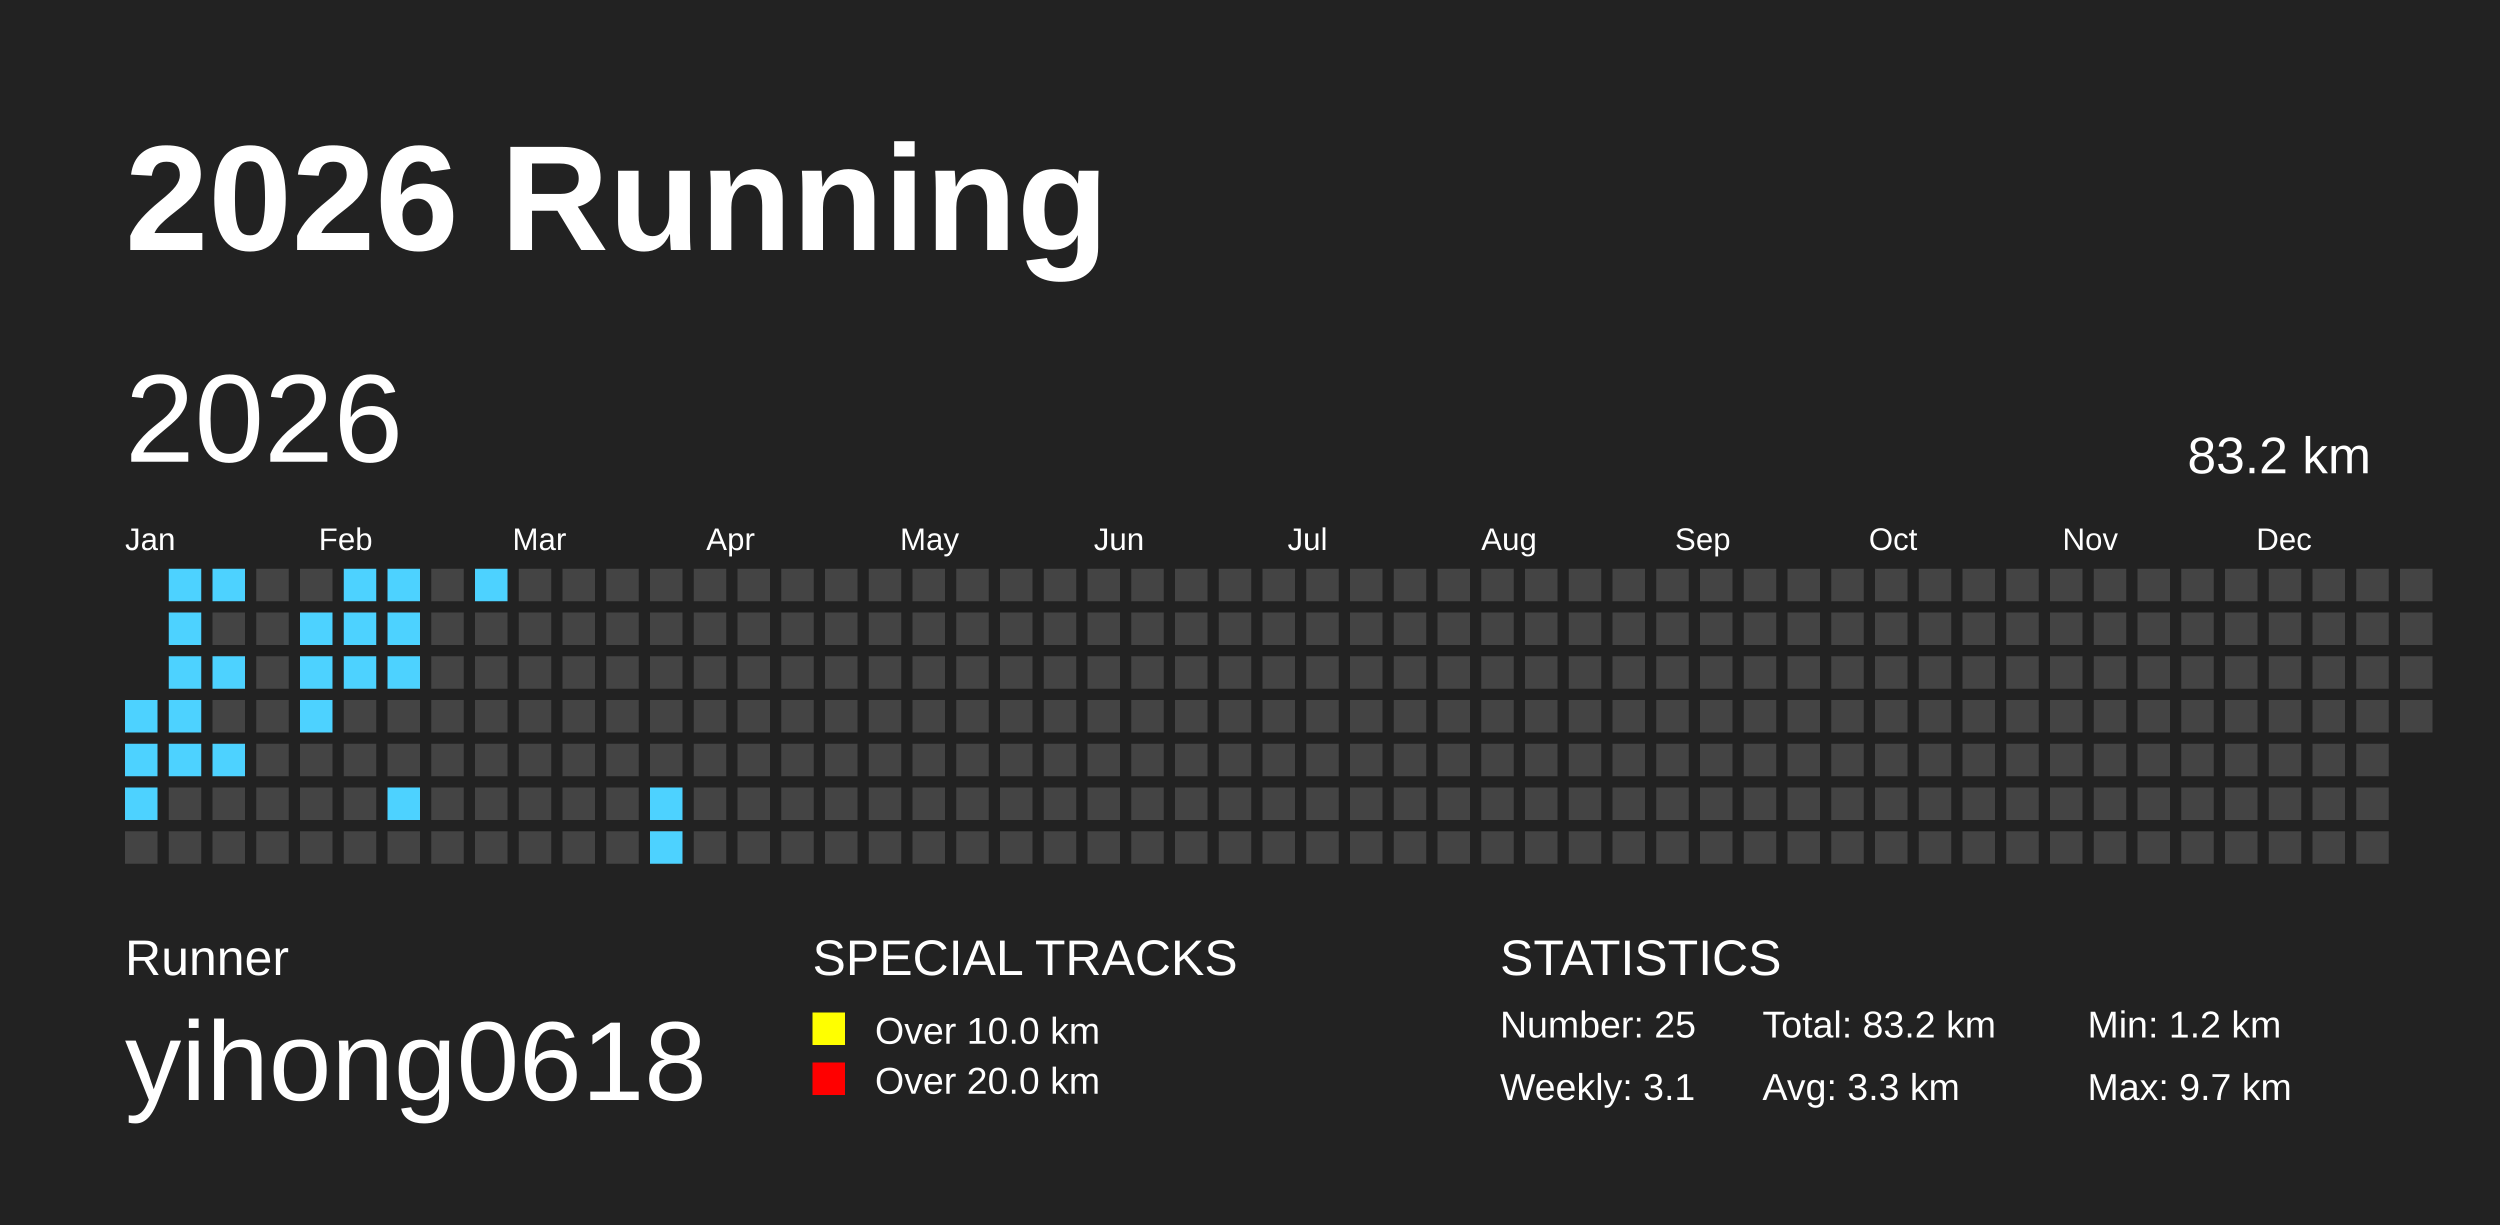
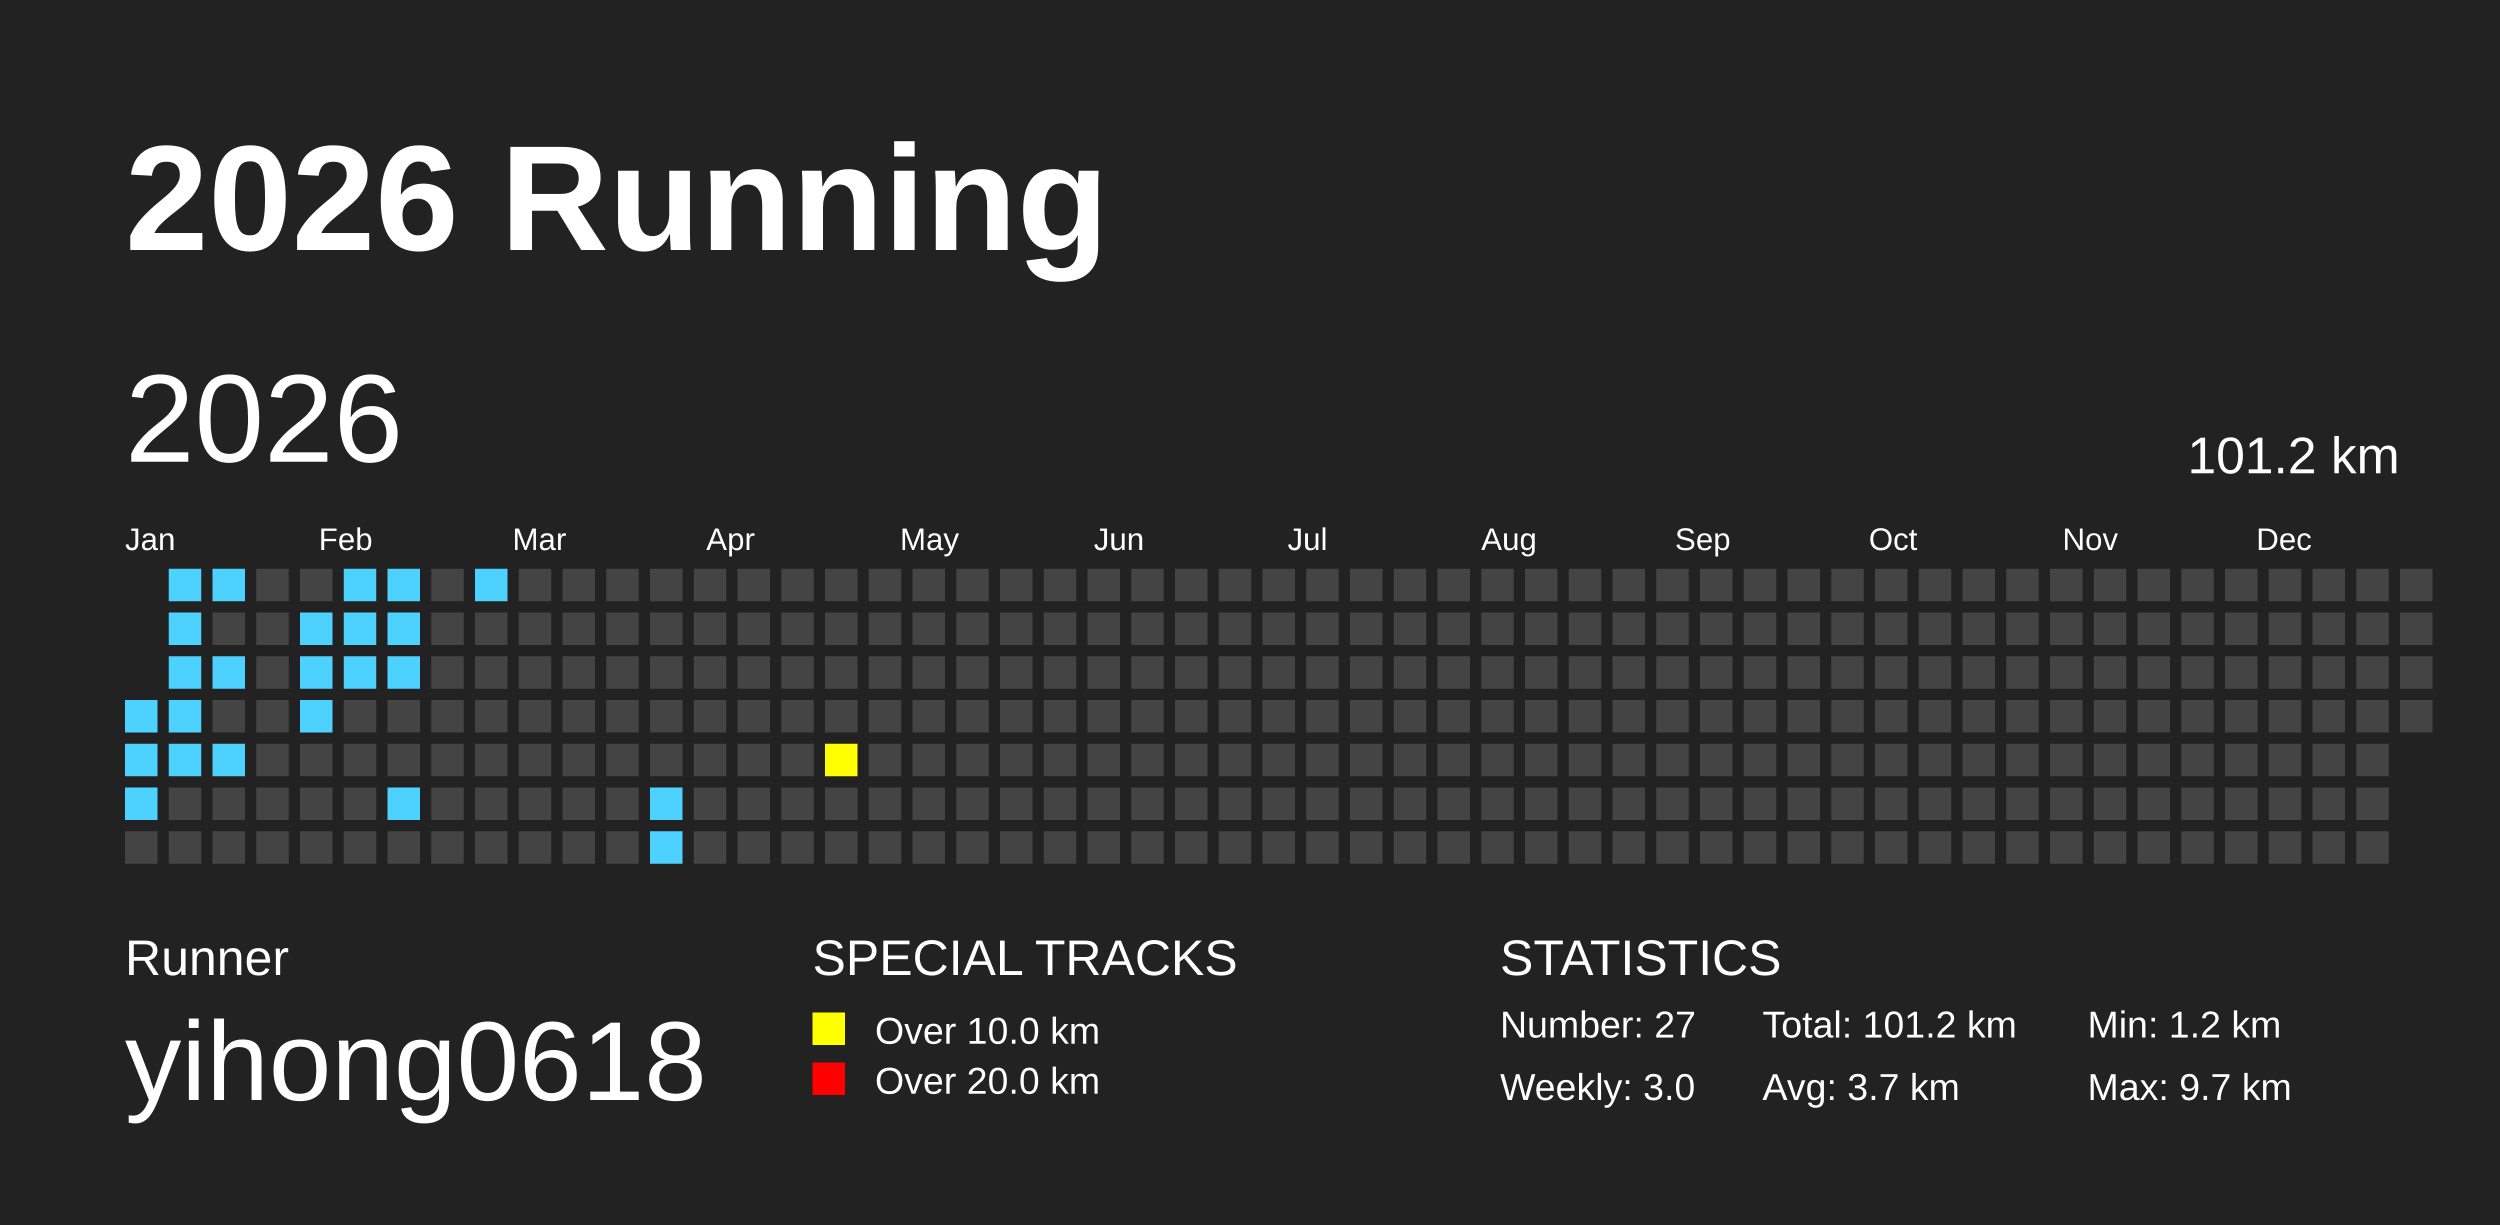
<svg xmlns="http://www.w3.org/2000/svg" baseProfile="full" height="98mm" version="1.1" viewBox="0,0,200,98" width="200mm">
  <defs />
  <rect fill="#222222" height="98" width="200" x="0" y="0" />
  <text fill="#FFFFFF" style="font-size:12px; font-family:Arial; font-weight:bold;" x="10" y="20">2026 Running</text>
  <text fill="#FFFFFF" style="font-size:4px; font-family:Arial" x="10" y="78">Runner</text>
  <text fill="#FFFFFF" style="font-size:9px; font-family:Arial" x="10" y="88">yihong0618</text>
  <text fill="#FFFFFF" style="font-size:4px; font-family:Arial" x="65" y="78">SPECIAL TRACKS</text>
  <rect fill="yellow" height="2.6" width="2.6" x="65" y="81" />
  <text fill="#FFFFFF" style="font-size:3px; font-family:Arial" x="70" y="83.5">Over 10.0 km</text>
  <rect fill="red" height="2.6" width="2.6" x="65" y="85" />
  <text fill="#FFFFFF" style="font-size:3px; font-family:Arial" x="70" y="87.5">Over 20.0 km</text>
  <text fill="#FFFFFF" style="font-size:4px; font-family:Arial" x="120" y="78">STATISTICS</text>
-   <text fill="#FFFFFF" style="font-size:3px; font-family:Arial" x="120" y="83">Number: 25</text>
-   <text fill="#FFFFFF" style="font-size:3px; font-family:Arial" x="120" y="88">Weekly: 3.1</text>
-   <text fill="#FFFFFF" style="font-size:3px; font-family:Arial" x="141" y="83">Total: 83.2 km</text>
-   <text fill="#FFFFFF" style="font-size:3px; font-family:Arial" x="141" y="88">Avg: 3.3 km</text>
+   <text fill="#FFFFFF" style="font-size:3px; font-family:Arial" x="120" y="83">Number: 27</text>
+   <text fill="#FFFFFF" style="font-size:3px; font-family:Arial" x="120" y="88">Weekly: 3.0</text>
+   <text fill="#FFFFFF" style="font-size:3px; font-family:Arial" x="141" y="83">Total: 101.2 km</text>
+   <text fill="#FFFFFF" style="font-size:3px; font-family:Arial" x="141" y="88">Avg: 3.7 km</text>
  <text fill="#FFFFFF" style="font-size:3px; font-family:Arial" x="167" y="83">Min: 1.2 km</text>
  <text fill="#FFFFFF" style="font-size:3px; font-family:Arial" x="167" y="88">Max: 9.7 km</text>
  <text dominant-baseline="hanging" fill="#FFFFFF" style="font-size:10.0px; font-family:Arial;" x="10" y="30">2026</text>
-   <text dominant-baseline="hanging" fill="#FFFFFF" style="font-size:4.125px; font-family:Arial;" x="175" y="35">83.2 km</text>
+   <text dominant-baseline="hanging" fill="#FFFFFF" style="font-size:4.125px; font-family:Arial;" x="175" y="35">101.2 km</text>
  <text fill="#FFFFFF" style="font-size:2.5px; font-family:Arial" x="10.0" y="44">Jan</text>
  <text fill="#FFFFFF" style="font-size:2.5px; font-family:Arial" x="25.5" y="44">Feb</text>
  <text fill="#FFFFFF" style="font-size:2.5px; font-family:Arial" x="41.0" y="44">Mar</text>
  <text fill="#FFFFFF" style="font-size:2.5px; font-family:Arial" x="56.5" y="44">Apr</text>
  <text fill="#FFFFFF" style="font-size:2.5px; font-family:Arial" x="72.0" y="44">May</text>
  <text fill="#FFFFFF" style="font-size:2.5px; font-family:Arial" x="87.5" y="44">Jun</text>
  <text fill="#FFFFFF" style="font-size:2.5px; font-family:Arial" x="103.0" y="44">Jul</text>
  <text fill="#FFFFFF" style="font-size:2.5px; font-family:Arial" x="118.5" y="44">Aug</text>
  <text fill="#FFFFFF" style="font-size:2.5px; font-family:Arial" x="134.0" y="44">Sep</text>
  <text fill="#FFFFFF" style="font-size:2.5px; font-family:Arial" x="149.5" y="44">Oct</text>
  <text fill="#FFFFFF" style="font-size:2.5px; font-family:Arial" x="165.0" y="44">Nov</text>
  <text fill="#FFFFFF" style="font-size:2.5px; font-family:Arial" x="180.5" y="44">Dec</text>
  <rect fill="#4DD2FF" height="2.6" width="2.6" x="10.0" y="56.0" />
  <rect fill="#4DD2FF" height="2.6" width="2.6" x="10.0" y="59.5" />
  <rect fill="#4DD2FF" height="2.6" width="2.6" x="10.0" y="63.0" />
  <rect fill="#444444" height="2.6" width="2.6" x="10.0" y="66.5" />
  <rect fill="#4DD2FF" height="2.6" width="2.6" x="13.5" y="45.5" />
  <rect fill="#4DD2FF" height="2.6" width="2.6" x="13.5" y="49.0" />
  <rect fill="#4DD2FF" height="2.6" width="2.6" x="13.5" y="52.5" />
  <rect fill="#4DD2FF" height="2.6" width="2.6" x="13.5" y="56.0" />
  <rect fill="#4DD2FF" height="2.6" width="2.6" x="13.5" y="59.5" />
  <rect fill="#444444" height="2.6" width="2.6" x="13.5" y="63.0" />
  <rect fill="#444444" height="2.6" width="2.6" x="13.5" y="66.5" />
  <rect fill="#4DD2FF" height="2.6" width="2.6" x="17.0" y="45.5" />
  <rect fill="#444444" height="2.6" width="2.6" x="17.0" y="49.0" />
  <rect fill="#4DD2FF" height="2.6" width="2.6" x="17.0" y="52.5" />
  <rect fill="#444444" height="2.6" width="2.6" x="17.0" y="56.0" />
  <rect fill="#4DD2FF" height="2.6" width="2.6" x="17.0" y="59.5" />
  <rect fill="#444444" height="2.6" width="2.6" x="17.0" y="63.0" />
  <rect fill="#444444" height="2.6" width="2.6" x="17.0" y="66.5" />
  <rect fill="#444444" height="2.6" width="2.6" x="20.5" y="45.5" />
  <rect fill="#444444" height="2.6" width="2.6" x="20.5" y="49.0" />
  <rect fill="#444444" height="2.6" width="2.6" x="20.5" y="52.5" />
  <rect fill="#444444" height="2.6" width="2.6" x="20.5" y="56.0" />
  <rect fill="#444444" height="2.6" width="2.6" x="20.5" y="59.5" />
  <rect fill="#444444" height="2.6" width="2.6" x="20.5" y="63.0" />
  <rect fill="#444444" height="2.6" width="2.6" x="20.5" y="66.5" />
  <rect fill="#444444" height="2.6" width="2.6" x="24.0" y="45.5" />
  <rect fill="#4DD2FF" height="2.6" width="2.6" x="24.0" y="49.0" />
  <rect fill="#4DD2FF" height="2.6" width="2.6" x="24.0" y="52.5" />
  <rect fill="#4DD2FF" height="2.6" width="2.6" x="24.0" y="56.0" />
  <rect fill="#444444" height="2.6" width="2.6" x="24.0" y="59.5" />
  <rect fill="#444444" height="2.6" width="2.6" x="24.0" y="63.0" />
  <rect fill="#444444" height="2.6" width="2.6" x="24.0" y="66.5" />
  <rect fill="#4DD2FF" height="2.6" width="2.6" x="27.5" y="45.5" />
  <rect fill="#4DD2FF" height="2.6" width="2.6" x="27.5" y="49.0" />
  <rect fill="#4DD2FF" height="2.6" width="2.6" x="27.5" y="52.5" />
  <rect fill="#444444" height="2.6" width="2.6" x="27.5" y="56.0" />
  <rect fill="#444444" height="2.6" width="2.6" x="27.5" y="59.5" />
  <rect fill="#444444" height="2.6" width="2.6" x="27.5" y="63.0" />
  <rect fill="#444444" height="2.6" width="2.6" x="27.5" y="66.5" />
  <rect fill="#4DD2FF" height="2.6" width="2.6" x="31.0" y="45.5" />
  <rect fill="#4DD2FF" height="2.6" width="2.6" x="31.0" y="49.0" />
  <rect fill="#4DD2FF" height="2.6" width="2.6" x="31.0" y="52.5" />
  <rect fill="#444444" height="2.6" width="2.6" x="31.0" y="56.0" />
  <rect fill="#444444" height="2.6" width="2.6" x="31.0" y="59.5" />
  <rect fill="#4DD2FF" height="2.6" width="2.6" x="31.0" y="63.0" />
  <rect fill="#444444" height="2.6" width="2.6" x="31.0" y="66.5" />
  <rect fill="#444444" height="2.6" width="2.6" x="34.5" y="45.5" />
  <rect fill="#444444" height="2.6" width="2.6" x="34.5" y="49.0" />
  <rect fill="#444444" height="2.6" width="2.6" x="34.5" y="52.5" />
  <rect fill="#444444" height="2.6" width="2.6" x="34.5" y="56.0" />
  <rect fill="#444444" height="2.6" width="2.6" x="34.5" y="59.5" />
  <rect fill="#444444" height="2.6" width="2.6" x="34.5" y="63.0" />
  <rect fill="#444444" height="2.6" width="2.6" x="34.5" y="66.5" />
  <rect fill="#4DD2FF" height="2.6" width="2.6" x="38.0" y="45.5" />
  <rect fill="#444444" height="2.6" width="2.6" x="38.0" y="49.0" />
  <rect fill="#444444" height="2.6" width="2.6" x="38.0" y="52.5" />
  <rect fill="#444444" height="2.6" width="2.6" x="38.0" y="56.0" />
  <rect fill="#444444" height="2.6" width="2.6" x="38.0" y="59.5" />
  <rect fill="#444444" height="2.6" width="2.6" x="38.0" y="63.0" />
  <rect fill="#444444" height="2.6" width="2.6" x="38.0" y="66.5" />
  <rect fill="#444444" height="2.6" width="2.6" x="41.5" y="45.5" />
  <rect fill="#444444" height="2.6" width="2.6" x="41.5" y="49.0" />
  <rect fill="#444444" height="2.6" width="2.6" x="41.5" y="52.5" />
  <rect fill="#444444" height="2.6" width="2.6" x="41.5" y="56.0" />
  <rect fill="#444444" height="2.6" width="2.6" x="41.5" y="59.5" />
  <rect fill="#444444" height="2.6" width="2.6" x="41.5" y="63.0" />
  <rect fill="#444444" height="2.6" width="2.6" x="41.5" y="66.5" />
  <rect fill="#444444" height="2.6" width="2.6" x="45.0" y="45.5" />
  <rect fill="#444444" height="2.6" width="2.6" x="45.0" y="49.0" />
  <rect fill="#444444" height="2.6" width="2.6" x="45.0" y="52.5" />
  <rect fill="#444444" height="2.6" width="2.6" x="45.0" y="56.0" />
  <rect fill="#444444" height="2.6" width="2.6" x="45.0" y="59.5" />
  <rect fill="#444444" height="2.6" width="2.6" x="45.0" y="63.0" />
  <rect fill="#444444" height="2.6" width="2.6" x="45.0" y="66.5" />
  <rect fill="#444444" height="2.6" width="2.6" x="48.5" y="45.5" />
  <rect fill="#444444" height="2.6" width="2.6" x="48.5" y="49.0" />
  <rect fill="#444444" height="2.6" width="2.6" x="48.5" y="52.5" />
  <rect fill="#444444" height="2.6" width="2.6" x="48.5" y="56.0" />
  <rect fill="#444444" height="2.6" width="2.6" x="48.5" y="59.5" />
  <rect fill="#444444" height="2.6" width="2.6" x="48.5" y="63.0" />
  <rect fill="#444444" height="2.6" width="2.6" x="48.5" y="66.5" />
  <rect fill="#444444" height="2.6" width="2.6" x="52.0" y="45.5" />
  <rect fill="#444444" height="2.6" width="2.6" x="52.0" y="49.0" />
  <rect fill="#444444" height="2.6" width="2.6" x="52.0" y="52.5" />
  <rect fill="#444444" height="2.6" width="2.6" x="52.0" y="56.0" />
  <rect fill="#444444" height="2.6" width="2.6" x="52.0" y="59.5" />
  <rect fill="#4DD2FF" height="2.6" width="2.6" x="52.0" y="63.0" />
  <rect fill="#4DD2FF" height="2.6" width="2.6" x="52.0" y="66.5" />
  <rect fill="#444444" height="2.6" width="2.6" x="55.5" y="45.5" />
  <rect fill="#444444" height="2.6" width="2.6" x="55.5" y="49.0" />
  <rect fill="#444444" height="2.6" width="2.6" x="55.5" y="52.5" />
  <rect fill="#444444" height="2.6" width="2.6" x="55.5" y="56.0" />
  <rect fill="#444444" height="2.6" width="2.6" x="55.5" y="59.5" />
  <rect fill="#444444" height="2.6" width="2.6" x="55.5" y="63.0" />
  <rect fill="#444444" height="2.6" width="2.6" x="55.5" y="66.5" />
  <rect fill="#444444" height="2.6" width="2.6" x="59.0" y="45.5" />
  <rect fill="#444444" height="2.6" width="2.6" x="59.0" y="49.0" />
  <rect fill="#444444" height="2.6" width="2.6" x="59.0" y="52.5" />
  <rect fill="#444444" height="2.6" width="2.6" x="59.0" y="56.0" />
  <rect fill="#444444" height="2.6" width="2.6" x="59.0" y="59.5" />
  <rect fill="#444444" height="2.6" width="2.6" x="59.0" y="63.0" />
  <rect fill="#444444" height="2.6" width="2.6" x="59.0" y="66.5" />
  <rect fill="#444444" height="2.6" width="2.6" x="62.5" y="45.5" />
  <rect fill="#444444" height="2.6" width="2.6" x="62.5" y="49.0" />
  <rect fill="#444444" height="2.6" width="2.6" x="62.5" y="52.5" />
  <rect fill="#444444" height="2.6" width="2.6" x="62.5" y="56.0" />
  <rect fill="#444444" height="2.6" width="2.6" x="62.5" y="59.5" />
  <rect fill="#444444" height="2.6" width="2.6" x="62.5" y="63.0" />
  <rect fill="#444444" height="2.6" width="2.6" x="62.5" y="66.5" />
  <rect fill="#444444" height="2.6" width="2.6" x="66.0" y="45.5" />
  <rect fill="#444444" height="2.6" width="2.6" x="66.0" y="49.0" />
  <rect fill="#444444" height="2.6" width="2.6" x="66.0" y="52.5" />
  <rect fill="#444444" height="2.6" width="2.6" x="66.0" y="56.0" />
-   <rect fill="#444444" height="2.6" width="2.6" x="66.0" y="59.5" />
+   <rect fill="yellow" height="2.6" width="2.6" x="66.0" y="59.5" />
  <rect fill="#444444" height="2.6" width="2.6" x="66.0" y="63.0" />
  <rect fill="#444444" height="2.6" width="2.6" x="66.0" y="66.5" />
  <rect fill="#444444" height="2.6" width="2.6" x="69.5" y="45.5" />
  <rect fill="#444444" height="2.6" width="2.6" x="69.5" y="49.0" />
  <rect fill="#444444" height="2.6" width="2.6" x="69.5" y="52.5" />
  <rect fill="#444444" height="2.6" width="2.6" x="69.5" y="56.0" />
  <rect fill="#444444" height="2.6" width="2.6" x="69.5" y="59.5" />
  <rect fill="#444444" height="2.6" width="2.6" x="69.5" y="63.0" />
  <rect fill="#444444" height="2.6" width="2.6" x="69.5" y="66.5" />
  <rect fill="#444444" height="2.6" width="2.6" x="73.0" y="45.5" />
  <rect fill="#444444" height="2.6" width="2.6" x="73.0" y="49.0" />
  <rect fill="#444444" height="2.6" width="2.6" x="73.0" y="52.5" />
  <rect fill="#444444" height="2.6" width="2.6" x="73.0" y="56.0" />
  <rect fill="#444444" height="2.6" width="2.6" x="73.0" y="59.5" />
  <rect fill="#444444" height="2.6" width="2.6" x="73.0" y="63.0" />
  <rect fill="#444444" height="2.6" width="2.6" x="73.0" y="66.5" />
  <rect fill="#444444" height="2.6" width="2.6" x="76.5" y="45.5" />
  <rect fill="#444444" height="2.6" width="2.6" x="76.5" y="49.0" />
  <rect fill="#444444" height="2.6" width="2.6" x="76.5" y="52.5" />
  <rect fill="#444444" height="2.6" width="2.6" x="76.5" y="56.0" />
  <rect fill="#444444" height="2.6" width="2.6" x="76.5" y="59.5" />
  <rect fill="#444444" height="2.6" width="2.6" x="76.5" y="63.0" />
  <rect fill="#444444" height="2.6" width="2.6" x="76.5" y="66.5" />
  <rect fill="#444444" height="2.6" width="2.6" x="80.0" y="45.5" />
  <rect fill="#444444" height="2.6" width="2.6" x="80.0" y="49.0" />
  <rect fill="#444444" height="2.6" width="2.6" x="80.0" y="52.5" />
  <rect fill="#444444" height="2.6" width="2.6" x="80.0" y="56.0" />
  <rect fill="#444444" height="2.6" width="2.6" x="80.0" y="59.5" />
  <rect fill="#444444" height="2.6" width="2.6" x="80.0" y="63.0" />
  <rect fill="#444444" height="2.6" width="2.6" x="80.0" y="66.5" />
  <rect fill="#444444" height="2.6" width="2.6" x="83.5" y="45.5" />
  <rect fill="#444444" height="2.6" width="2.6" x="83.5" y="49.0" />
  <rect fill="#444444" height="2.6" width="2.6" x="83.5" y="52.5" />
  <rect fill="#444444" height="2.6" width="2.6" x="83.5" y="56.0" />
  <rect fill="#444444" height="2.6" width="2.6" x="83.5" y="59.5" />
  <rect fill="#444444" height="2.6" width="2.6" x="83.5" y="63.0" />
  <rect fill="#444444" height="2.6" width="2.6" x="83.5" y="66.5" />
  <rect fill="#444444" height="2.6" width="2.6" x="87.0" y="45.5" />
  <rect fill="#444444" height="2.6" width="2.6" x="87.0" y="49.0" />
  <rect fill="#444444" height="2.6" width="2.6" x="87.0" y="52.5" />
  <rect fill="#444444" height="2.6" width="2.6" x="87.0" y="56.0" />
  <rect fill="#444444" height="2.6" width="2.6" x="87.0" y="59.5" />
  <rect fill="#444444" height="2.6" width="2.6" x="87.0" y="63.0" />
  <rect fill="#444444" height="2.6" width="2.6" x="87.0" y="66.5" />
  <rect fill="#444444" height="2.6" width="2.6" x="90.5" y="45.5" />
  <rect fill="#444444" height="2.6" width="2.6" x="90.5" y="49.0" />
  <rect fill="#444444" height="2.6" width="2.6" x="90.5" y="52.5" />
  <rect fill="#444444" height="2.6" width="2.6" x="90.5" y="56.0" />
  <rect fill="#444444" height="2.6" width="2.6" x="90.5" y="59.5" />
  <rect fill="#444444" height="2.6" width="2.6" x="90.5" y="63.0" />
  <rect fill="#444444" height="2.6" width="2.6" x="90.5" y="66.5" />
  <rect fill="#444444" height="2.6" width="2.6" x="94.0" y="45.5" />
  <rect fill="#444444" height="2.6" width="2.6" x="94.0" y="49.0" />
  <rect fill="#444444" height="2.6" width="2.6" x="94.0" y="52.5" />
  <rect fill="#444444" height="2.6" width="2.6" x="94.0" y="56.0" />
  <rect fill="#444444" height="2.6" width="2.6" x="94.0" y="59.5" />
  <rect fill="#444444" height="2.6" width="2.6" x="94.0" y="63.0" />
  <rect fill="#444444" height="2.6" width="2.6" x="94.0" y="66.5" />
  <rect fill="#444444" height="2.6" width="2.6" x="97.5" y="45.5" />
  <rect fill="#444444" height="2.6" width="2.6" x="97.5" y="49.0" />
  <rect fill="#444444" height="2.6" width="2.6" x="97.5" y="52.5" />
  <rect fill="#444444" height="2.6" width="2.6" x="97.5" y="56.0" />
  <rect fill="#444444" height="2.6" width="2.6" x="97.5" y="59.5" />
  <rect fill="#444444" height="2.6" width="2.6" x="97.5" y="63.0" />
  <rect fill="#444444" height="2.6" width="2.6" x="97.5" y="66.5" />
  <rect fill="#444444" height="2.6" width="2.6" x="101.0" y="45.5" />
  <rect fill="#444444" height="2.6" width="2.6" x="101.0" y="49.0" />
  <rect fill="#444444" height="2.6" width="2.6" x="101.0" y="52.5" />
  <rect fill="#444444" height="2.6" width="2.6" x="101.0" y="56.0" />
  <rect fill="#444444" height="2.6" width="2.6" x="101.0" y="59.5" />
  <rect fill="#444444" height="2.6" width="2.6" x="101.0" y="63.0" />
  <rect fill="#444444" height="2.6" width="2.6" x="101.0" y="66.5" />
  <rect fill="#444444" height="2.6" width="2.6" x="104.5" y="45.5" />
  <rect fill="#444444" height="2.6" width="2.6" x="104.5" y="49.0" />
  <rect fill="#444444" height="2.6" width="2.6" x="104.5" y="52.5" />
  <rect fill="#444444" height="2.6" width="2.6" x="104.5" y="56.0" />
  <rect fill="#444444" height="2.6" width="2.6" x="104.5" y="59.5" />
  <rect fill="#444444" height="2.6" width="2.6" x="104.5" y="63.0" />
  <rect fill="#444444" height="2.6" width="2.6" x="104.5" y="66.5" />
  <rect fill="#444444" height="2.6" width="2.6" x="108.0" y="45.5" />
  <rect fill="#444444" height="2.6" width="2.6" x="108.0" y="49.0" />
  <rect fill="#444444" height="2.6" width="2.6" x="108.0" y="52.5" />
  <rect fill="#444444" height="2.6" width="2.6" x="108.0" y="56.0" />
  <rect fill="#444444" height="2.6" width="2.6" x="108.0" y="59.5" />
  <rect fill="#444444" height="2.6" width="2.6" x="108.0" y="63.0" />
  <rect fill="#444444" height="2.6" width="2.6" x="108.0" y="66.5" />
  <rect fill="#444444" height="2.6" width="2.6" x="111.5" y="45.5" />
  <rect fill="#444444" height="2.6" width="2.6" x="111.5" y="49.0" />
  <rect fill="#444444" height="2.6" width="2.6" x="111.5" y="52.5" />
  <rect fill="#444444" height="2.6" width="2.6" x="111.5" y="56.0" />
  <rect fill="#444444" height="2.6" width="2.6" x="111.5" y="59.5" />
  <rect fill="#444444" height="2.6" width="2.6" x="111.5" y="63.0" />
  <rect fill="#444444" height="2.6" width="2.6" x="111.5" y="66.5" />
  <rect fill="#444444" height="2.6" width="2.6" x="115.0" y="45.5" />
  <rect fill="#444444" height="2.6" width="2.6" x="115.0" y="49.0" />
  <rect fill="#444444" height="2.6" width="2.6" x="115.0" y="52.5" />
  <rect fill="#444444" height="2.6" width="2.6" x="115.0" y="56.0" />
  <rect fill="#444444" height="2.6" width="2.6" x="115.0" y="59.5" />
  <rect fill="#444444" height="2.6" width="2.6" x="115.0" y="63.0" />
  <rect fill="#444444" height="2.6" width="2.6" x="115.0" y="66.5" />
  <rect fill="#444444" height="2.6" width="2.6" x="118.5" y="45.5" />
  <rect fill="#444444" height="2.6" width="2.6" x="118.5" y="49.0" />
  <rect fill="#444444" height="2.6" width="2.6" x="118.5" y="52.5" />
  <rect fill="#444444" height="2.6" width="2.6" x="118.5" y="56.0" />
  <rect fill="#444444" height="2.6" width="2.6" x="118.5" y="59.5" />
  <rect fill="#444444" height="2.6" width="2.6" x="118.5" y="63.0" />
  <rect fill="#444444" height="2.6" width="2.6" x="118.5" y="66.5" />
  <rect fill="#444444" height="2.6" width="2.6" x="122.0" y="45.5" />
  <rect fill="#444444" height="2.6" width="2.6" x="122.0" y="49.0" />
  <rect fill="#444444" height="2.6" width="2.6" x="122.0" y="52.5" />
  <rect fill="#444444" height="2.6" width="2.6" x="122.0" y="56.0" />
  <rect fill="#444444" height="2.6" width="2.6" x="122.0" y="59.5" />
  <rect fill="#444444" height="2.6" width="2.6" x="122.0" y="63.0" />
  <rect fill="#444444" height="2.6" width="2.6" x="122.0" y="66.5" />
  <rect fill="#444444" height="2.6" width="2.6" x="125.5" y="45.5" />
  <rect fill="#444444" height="2.6" width="2.6" x="125.5" y="49.0" />
  <rect fill="#444444" height="2.6" width="2.6" x="125.5" y="52.5" />
  <rect fill="#444444" height="2.6" width="2.6" x="125.5" y="56.0" />
  <rect fill="#444444" height="2.6" width="2.6" x="125.5" y="59.5" />
  <rect fill="#444444" height="2.6" width="2.6" x="125.5" y="63.0" />
  <rect fill="#444444" height="2.6" width="2.6" x="125.5" y="66.5" />
  <rect fill="#444444" height="2.6" width="2.6" x="129.0" y="45.5" />
  <rect fill="#444444" height="2.6" width="2.6" x="129.0" y="49.0" />
  <rect fill="#444444" height="2.6" width="2.6" x="129.0" y="52.5" />
  <rect fill="#444444" height="2.6" width="2.6" x="129.0" y="56.0" />
  <rect fill="#444444" height="2.6" width="2.6" x="129.0" y="59.5" />
  <rect fill="#444444" height="2.6" width="2.6" x="129.0" y="63.0" />
  <rect fill="#444444" height="2.6" width="2.6" x="129.0" y="66.5" />
  <rect fill="#444444" height="2.6" width="2.6" x="132.5" y="45.5" />
  <rect fill="#444444" height="2.6" width="2.6" x="132.5" y="49.0" />
  <rect fill="#444444" height="2.6" width="2.6" x="132.5" y="52.5" />
  <rect fill="#444444" height="2.6" width="2.6" x="132.5" y="56.0" />
  <rect fill="#444444" height="2.6" width="2.6" x="132.5" y="59.5" />
  <rect fill="#444444" height="2.6" width="2.6" x="132.5" y="63.0" />
  <rect fill="#444444" height="2.6" width="2.6" x="132.5" y="66.5" />
  <rect fill="#444444" height="2.6" width="2.6" x="136.0" y="45.5" />
  <rect fill="#444444" height="2.6" width="2.6" x="136.0" y="49.0" />
  <rect fill="#444444" height="2.6" width="2.6" x="136.0" y="52.5" />
  <rect fill="#444444" height="2.6" width="2.6" x="136.0" y="56.0" />
  <rect fill="#444444" height="2.6" width="2.6" x="136.0" y="59.5" />
  <rect fill="#444444" height="2.6" width="2.6" x="136.0" y="63.0" />
  <rect fill="#444444" height="2.6" width="2.6" x="136.0" y="66.5" />
  <rect fill="#444444" height="2.6" width="2.6" x="139.5" y="45.5" />
  <rect fill="#444444" height="2.6" width="2.6" x="139.5" y="49.0" />
  <rect fill="#444444" height="2.6" width="2.6" x="139.5" y="52.5" />
  <rect fill="#444444" height="2.6" width="2.6" x="139.5" y="56.0" />
  <rect fill="#444444" height="2.6" width="2.6" x="139.5" y="59.5" />
  <rect fill="#444444" height="2.6" width="2.6" x="139.5" y="63.0" />
  <rect fill="#444444" height="2.6" width="2.6" x="139.5" y="66.5" />
  <rect fill="#444444" height="2.6" width="2.6" x="143.0" y="45.5" />
  <rect fill="#444444" height="2.6" width="2.6" x="143.0" y="49.0" />
  <rect fill="#444444" height="2.6" width="2.6" x="143.0" y="52.5" />
  <rect fill="#444444" height="2.6" width="2.6" x="143.0" y="56.0" />
  <rect fill="#444444" height="2.6" width="2.6" x="143.0" y="59.5" />
  <rect fill="#444444" height="2.6" width="2.6" x="143.0" y="63.0" />
  <rect fill="#444444" height="2.6" width="2.6" x="143.0" y="66.5" />
  <rect fill="#444444" height="2.6" width="2.6" x="146.5" y="45.5" />
  <rect fill="#444444" height="2.6" width="2.6" x="146.5" y="49.0" />
  <rect fill="#444444" height="2.6" width="2.6" x="146.5" y="52.5" />
  <rect fill="#444444" height="2.6" width="2.6" x="146.5" y="56.0" />
  <rect fill="#444444" height="2.6" width="2.6" x="146.5" y="59.5" />
  <rect fill="#444444" height="2.6" width="2.6" x="146.5" y="63.0" />
  <rect fill="#444444" height="2.6" width="2.6" x="146.5" y="66.5" />
  <rect fill="#444444" height="2.6" width="2.6" x="150.0" y="45.5" />
  <rect fill="#444444" height="2.6" width="2.6" x="150.0" y="49.0" />
  <rect fill="#444444" height="2.6" width="2.6" x="150.0" y="52.5" />
  <rect fill="#444444" height="2.6" width="2.6" x="150.0" y="56.0" />
  <rect fill="#444444" height="2.6" width="2.6" x="150.0" y="59.5" />
  <rect fill="#444444" height="2.6" width="2.6" x="150.0" y="63.0" />
  <rect fill="#444444" height="2.6" width="2.6" x="150.0" y="66.5" />
  <rect fill="#444444" height="2.6" width="2.6" x="153.5" y="45.5" />
  <rect fill="#444444" height="2.6" width="2.6" x="153.5" y="49.0" />
  <rect fill="#444444" height="2.6" width="2.6" x="153.5" y="52.5" />
  <rect fill="#444444" height="2.6" width="2.6" x="153.5" y="56.0" />
  <rect fill="#444444" height="2.6" width="2.6" x="153.5" y="59.5" />
  <rect fill="#444444" height="2.6" width="2.6" x="153.5" y="63.0" />
  <rect fill="#444444" height="2.6" width="2.6" x="153.5" y="66.5" />
  <rect fill="#444444" height="2.6" width="2.6" x="157.0" y="45.5" />
  <rect fill="#444444" height="2.6" width="2.6" x="157.0" y="49.0" />
  <rect fill="#444444" height="2.6" width="2.6" x="157.0" y="52.5" />
  <rect fill="#444444" height="2.6" width="2.6" x="157.0" y="56.0" />
  <rect fill="#444444" height="2.6" width="2.6" x="157.0" y="59.5" />
  <rect fill="#444444" height="2.6" width="2.6" x="157.0" y="63.0" />
  <rect fill="#444444" height="2.6" width="2.6" x="157.0" y="66.5" />
  <rect fill="#444444" height="2.6" width="2.6" x="160.5" y="45.5" />
  <rect fill="#444444" height="2.6" width="2.6" x="160.5" y="49.0" />
  <rect fill="#444444" height="2.6" width="2.6" x="160.5" y="52.5" />
  <rect fill="#444444" height="2.6" width="2.6" x="160.5" y="56.0" />
  <rect fill="#444444" height="2.6" width="2.6" x="160.5" y="59.5" />
  <rect fill="#444444" height="2.6" width="2.6" x="160.5" y="63.0" />
  <rect fill="#444444" height="2.6" width="2.6" x="160.5" y="66.5" />
  <rect fill="#444444" height="2.6" width="2.6" x="164.0" y="45.5" />
  <rect fill="#444444" height="2.6" width="2.6" x="164.0" y="49.0" />
  <rect fill="#444444" height="2.6" width="2.6" x="164.0" y="52.5" />
  <rect fill="#444444" height="2.6" width="2.6" x="164.0" y="56.0" />
  <rect fill="#444444" height="2.6" width="2.6" x="164.0" y="59.5" />
  <rect fill="#444444" height="2.6" width="2.6" x="164.0" y="63.0" />
  <rect fill="#444444" height="2.6" width="2.6" x="164.0" y="66.5" />
  <rect fill="#444444" height="2.6" width="2.6" x="167.5" y="45.5" />
  <rect fill="#444444" height="2.6" width="2.6" x="167.5" y="49.0" />
  <rect fill="#444444" height="2.6" width="2.6" x="167.5" y="52.5" />
  <rect fill="#444444" height="2.6" width="2.6" x="167.5" y="56.0" />
  <rect fill="#444444" height="2.6" width="2.6" x="167.5" y="59.5" />
  <rect fill="#444444" height="2.6" width="2.6" x="167.5" y="63.0" />
  <rect fill="#444444" height="2.6" width="2.6" x="167.5" y="66.5" />
  <rect fill="#444444" height="2.6" width="2.6" x="171.0" y="45.5" />
  <rect fill="#444444" height="2.6" width="2.6" x="171.0" y="49.0" />
  <rect fill="#444444" height="2.6" width="2.6" x="171.0" y="52.5" />
  <rect fill="#444444" height="2.6" width="2.6" x="171.0" y="56.0" />
  <rect fill="#444444" height="2.6" width="2.6" x="171.0" y="59.5" />
  <rect fill="#444444" height="2.6" width="2.6" x="171.0" y="63.0" />
  <rect fill="#444444" height="2.6" width="2.6" x="171.0" y="66.5" />
  <rect fill="#444444" height="2.6" width="2.6" x="174.5" y="45.5" />
  <rect fill="#444444" height="2.6" width="2.6" x="174.5" y="49.0" />
  <rect fill="#444444" height="2.6" width="2.6" x="174.5" y="52.5" />
  <rect fill="#444444" height="2.6" width="2.6" x="174.5" y="56.0" />
  <rect fill="#444444" height="2.6" width="2.6" x="174.5" y="59.5" />
  <rect fill="#444444" height="2.6" width="2.6" x="174.5" y="63.0" />
  <rect fill="#444444" height="2.6" width="2.6" x="174.5" y="66.5" />
  <rect fill="#444444" height="2.6" width="2.6" x="178.0" y="45.5" />
  <rect fill="#444444" height="2.6" width="2.6" x="178.0" y="49.0" />
  <rect fill="#444444" height="2.6" width="2.6" x="178.0" y="52.5" />
  <rect fill="#444444" height="2.6" width="2.6" x="178.0" y="56.0" />
  <rect fill="#444444" height="2.6" width="2.6" x="178.0" y="59.5" />
  <rect fill="#444444" height="2.6" width="2.6" x="178.0" y="63.0" />
  <rect fill="#444444" height="2.6" width="2.6" x="178.0" y="66.5" />
  <rect fill="#444444" height="2.6" width="2.6" x="181.5" y="45.5" />
  <rect fill="#444444" height="2.6" width="2.6" x="181.5" y="49.0" />
  <rect fill="#444444" height="2.6" width="2.6" x="181.5" y="52.5" />
  <rect fill="#444444" height="2.6" width="2.6" x="181.5" y="56.0" />
  <rect fill="#444444" height="2.6" width="2.6" x="181.5" y="59.5" />
  <rect fill="#444444" height="2.6" width="2.6" x="181.5" y="63.0" />
  <rect fill="#444444" height="2.6" width="2.6" x="181.5" y="66.5" />
  <rect fill="#444444" height="2.6" width="2.6" x="185.0" y="45.5" />
  <rect fill="#444444" height="2.6" width="2.6" x="185.0" y="49.0" />
  <rect fill="#444444" height="2.6" width="2.6" x="185.0" y="52.5" />
  <rect fill="#444444" height="2.6" width="2.6" x="185.0" y="56.0" />
  <rect fill="#444444" height="2.6" width="2.6" x="185.0" y="59.5" />
  <rect fill="#444444" height="2.6" width="2.6" x="185.0" y="63.0" />
  <rect fill="#444444" height="2.6" width="2.6" x="185.0" y="66.5" />
  <rect fill="#444444" height="2.6" width="2.6" x="188.5" y="45.5" />
  <rect fill="#444444" height="2.6" width="2.6" x="188.5" y="49.0" />
  <rect fill="#444444" height="2.6" width="2.6" x="188.5" y="52.5" />
  <rect fill="#444444" height="2.6" width="2.6" x="188.5" y="56.0" />
  <rect fill="#444444" height="2.6" width="2.6" x="188.5" y="59.5" />
  <rect fill="#444444" height="2.6" width="2.6" x="188.5" y="63.0" />
  <rect fill="#444444" height="2.6" width="2.6" x="188.5" y="66.5" />
  <rect fill="#444444" height="2.6" width="2.6" x="192.0" y="45.5" />
  <rect fill="#444444" height="2.6" width="2.6" x="192.0" y="49.0" />
  <rect fill="#444444" height="2.6" width="2.6" x="192.0" y="52.5" />
  <rect fill="#444444" height="2.6" width="2.6" x="192.0" y="56.0" />
</svg>
